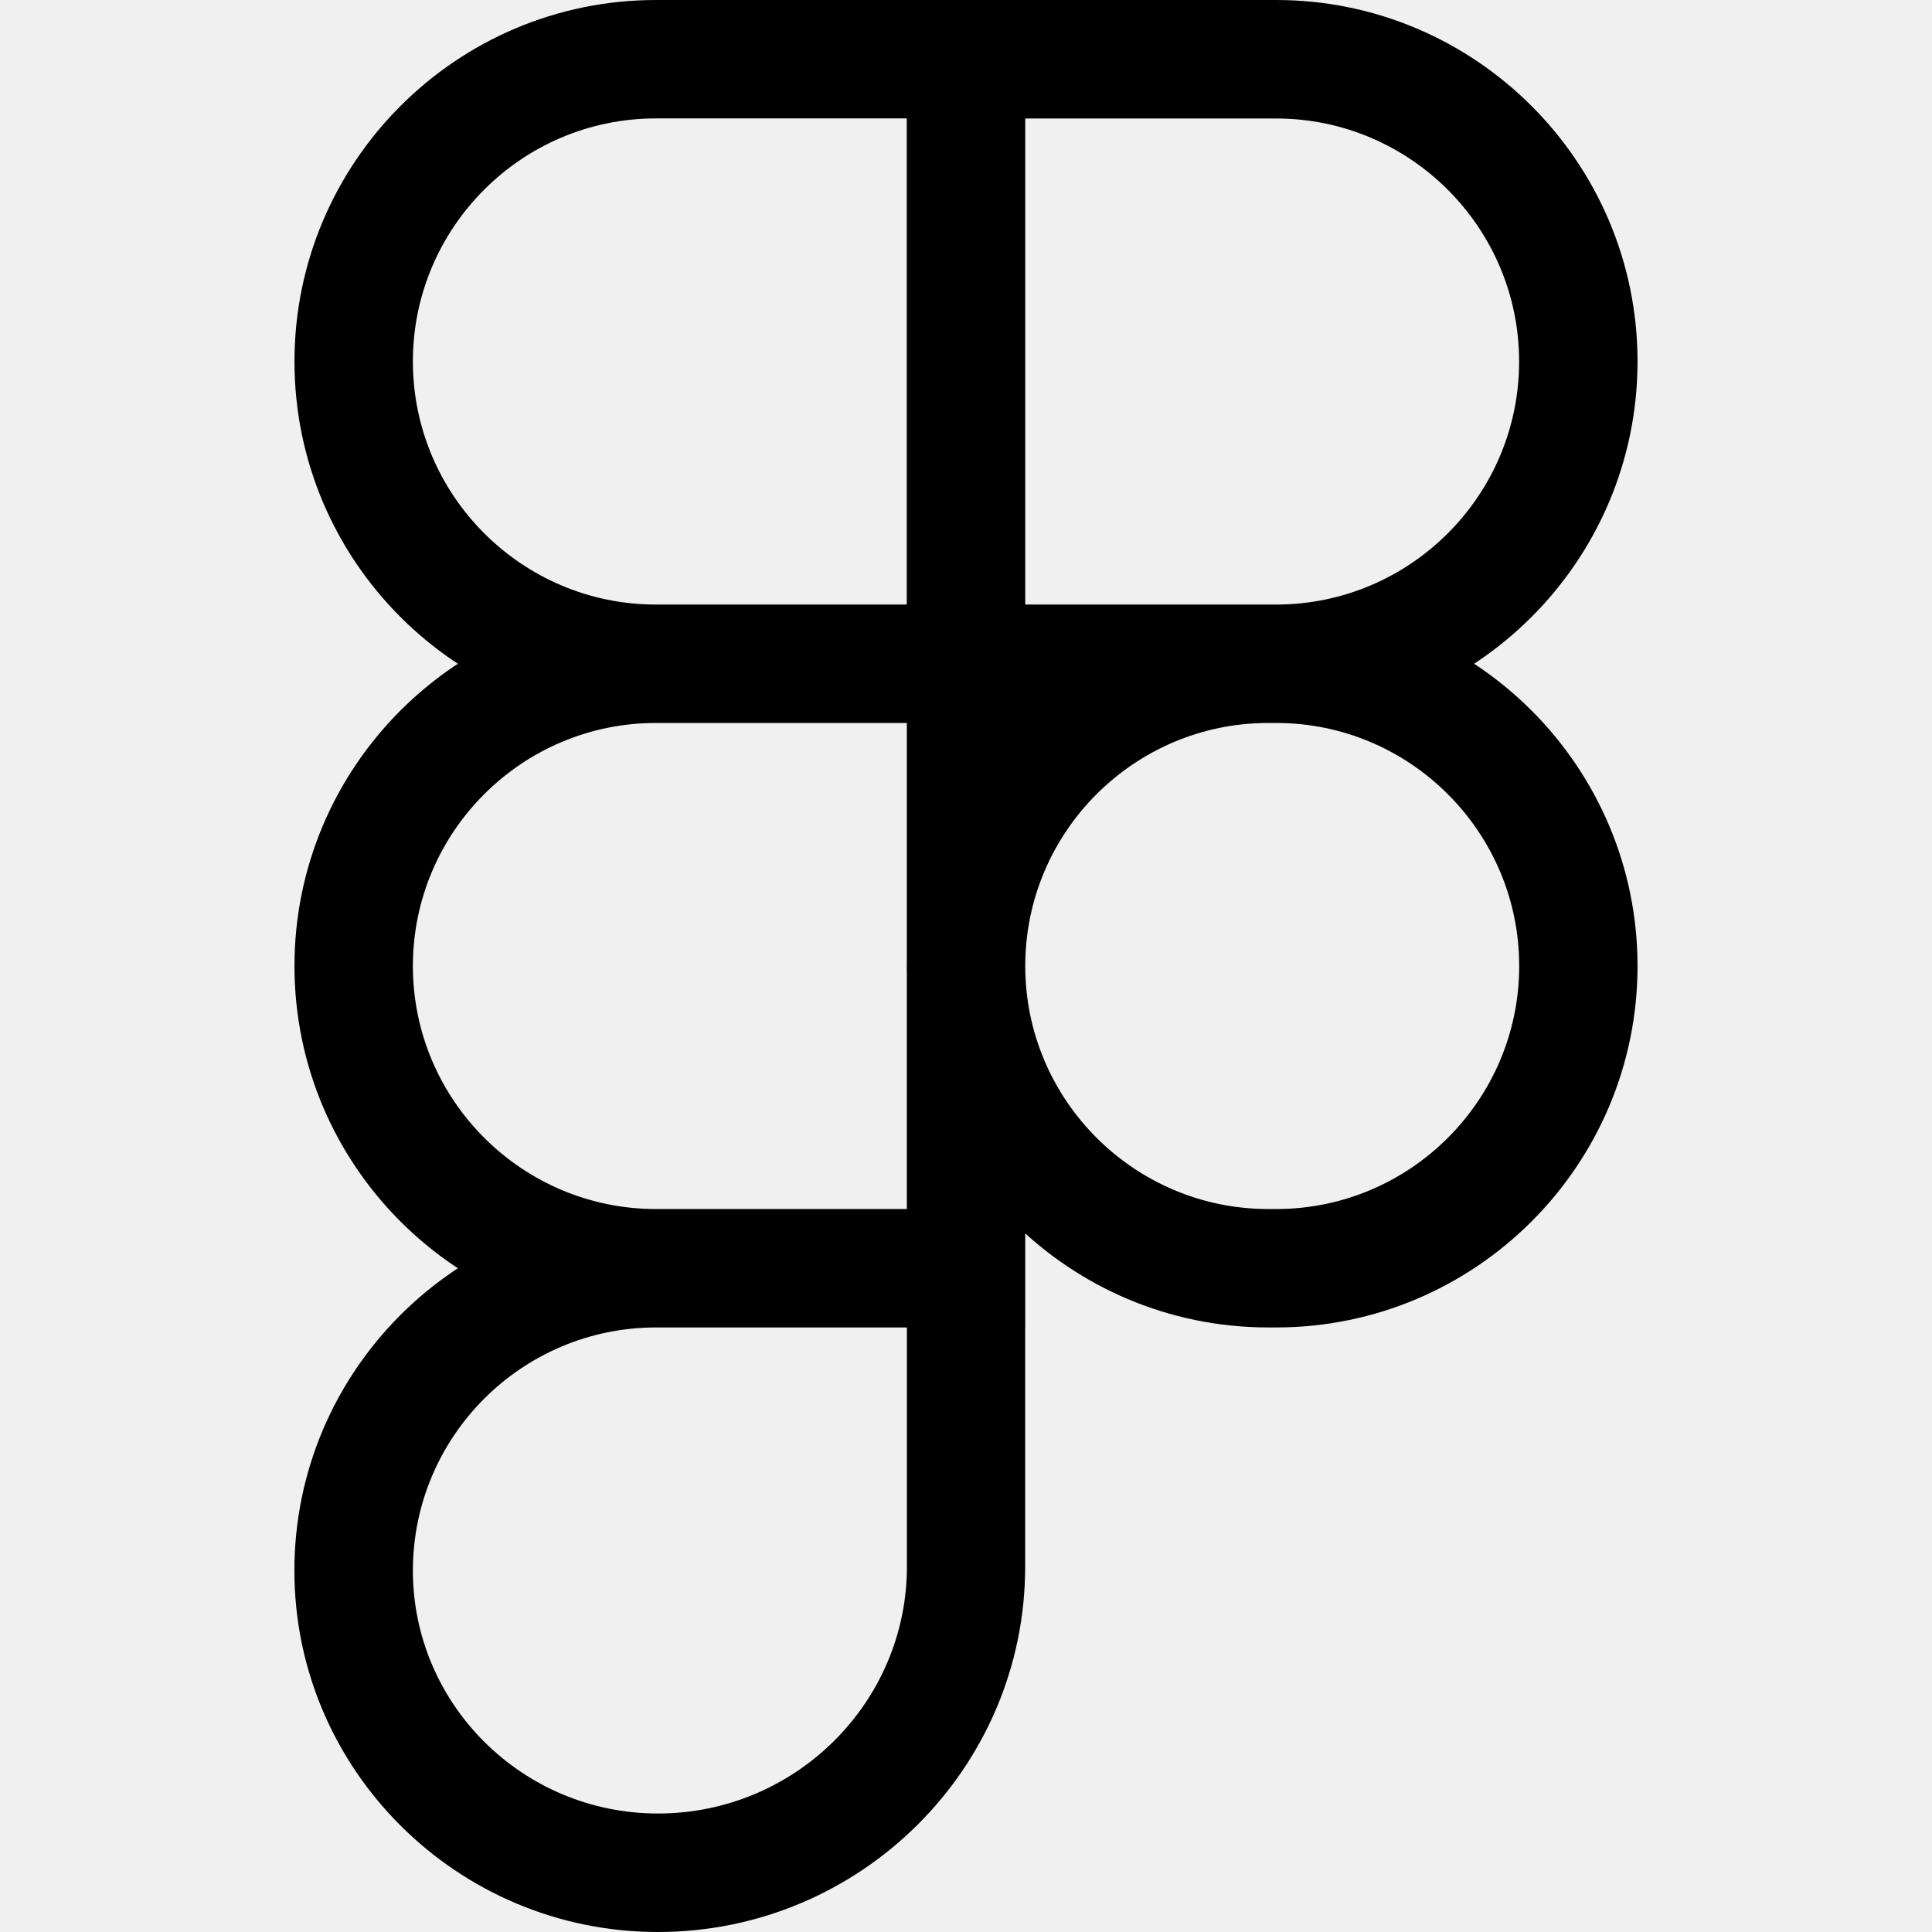
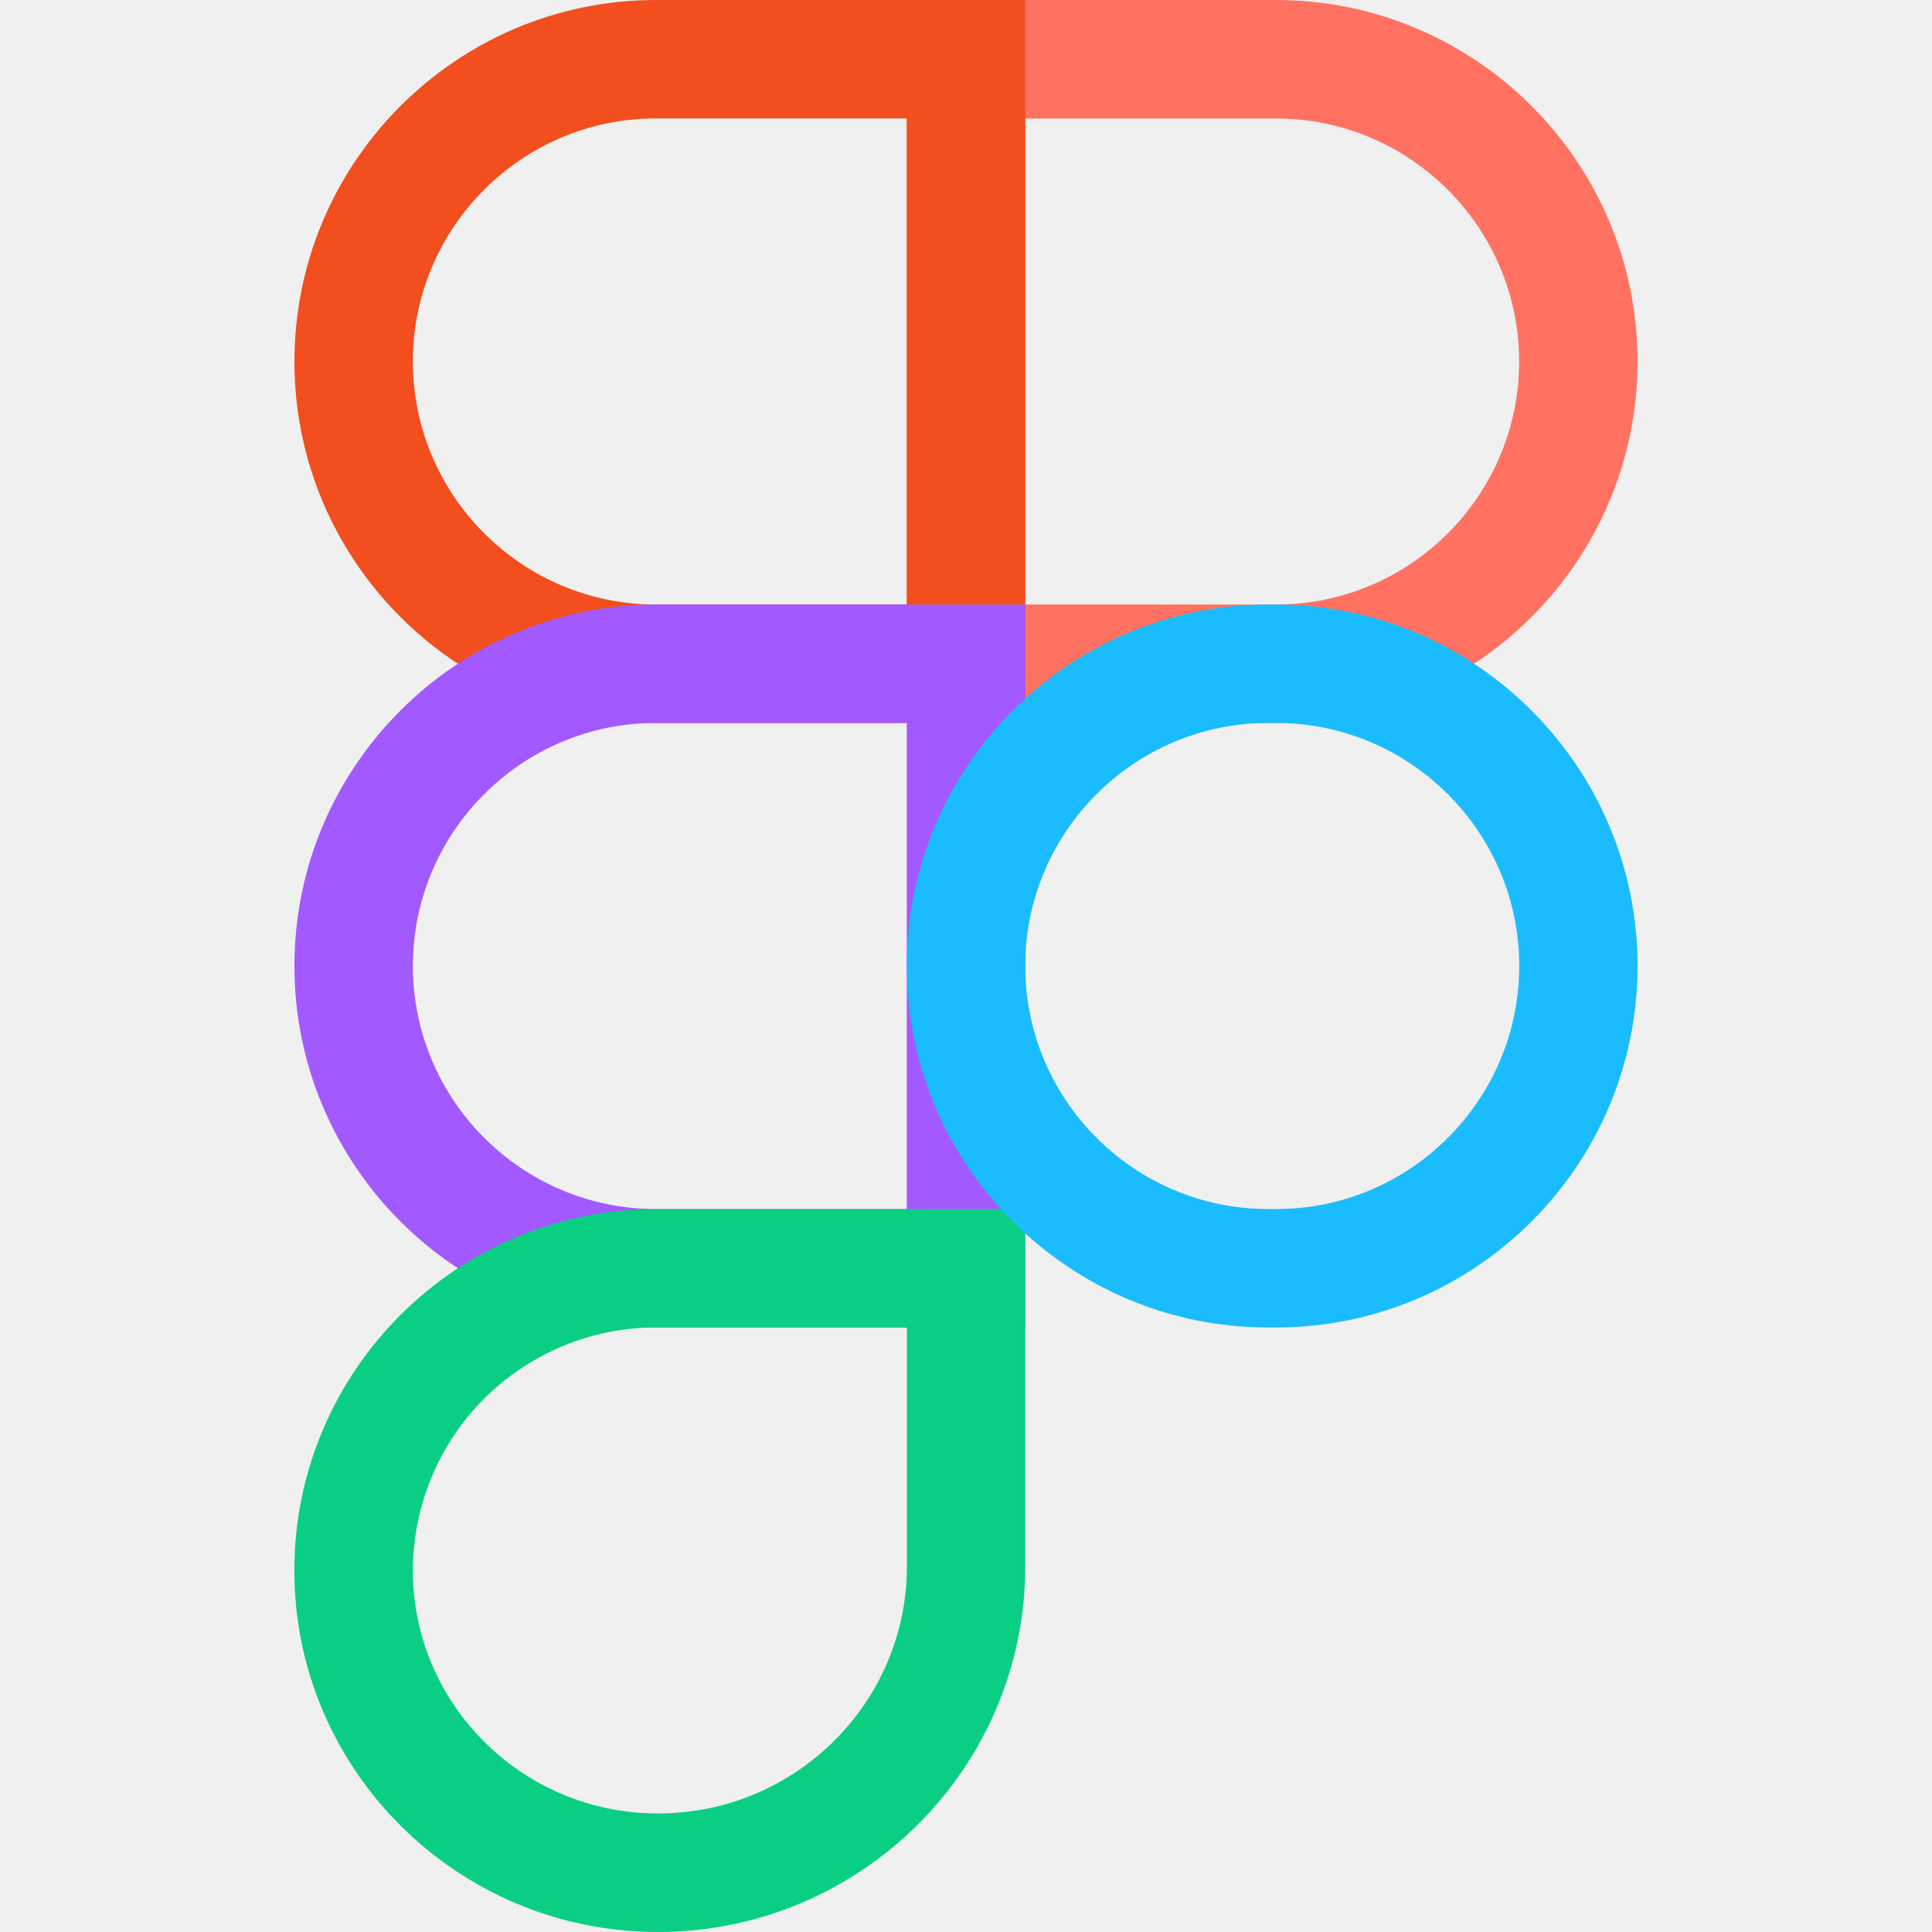
- <svg xmlns="http://www.w3.org/2000/svg" role="img" viewBox="0 0 24 24">
-   <path d="M15.852 8.981h-4.588V0h4.588c2.476 0 4.49 2.014 4.49 4.49s-2.014 4.491-4.49 4.491zM12.735 7.51h3.117c1.665 0 3.019-1.355 3.019-3.019s-1.355-3.019-3.019-3.019h-3.117V7.51zm0 1.471H8.148c-2.476 0-4.49-2.014-4.49-4.49S5.672 0 8.148 0h4.588v8.981zm-4.587-7.51c-1.665 0-3.019 1.355-3.019 3.019s1.354 3.02 3.019 3.02h3.117V1.471H8.148zm4.587 15.019H8.148c-2.476 0-4.49-2.014-4.49-4.49s2.014-4.49 4.49-4.49h4.588v8.98zM8.148 8.981c-1.665 0-3.019 1.355-3.019 3.019s1.355 3.019 3.019 3.019h3.117V8.981H8.148zM8.172 24c-2.489 0-4.515-2.014-4.515-4.49s2.014-4.49 4.49-4.49h4.588v4.441c0 2.503-2.047 4.539-4.563 4.539zm-.024-7.51a3.023 3.023 0 0 0-3.019 3.019c0 1.665 1.365 3.019 3.044 3.019 1.705 0 3.093-1.376 3.093-3.068v-2.97H8.148zm7.704 0h-.098c-2.476 0-4.49-2.014-4.49-4.49s2.014-4.49 4.49-4.49h.098c2.476 0 4.49 2.014 4.49 4.49s-2.014 4.49-4.49 4.49zm-.097-7.509c-1.665 0-3.019 1.355-3.019 3.019s1.355 3.019 3.019 3.019h.098c1.665 0 3.019-1.355 3.019-3.019s-1.355-3.019-3.019-3.019h-.098z" />
+ <svg xmlns="http://www.w3.org/2000/svg" preserveAspectRatio="none" overflow="visible" style="display: block;" width="20" height="20" viewBox="0 0 20 20" fill="none">
+   <g id="Image" clip-path="url(#clip0_0_13)">
+     <g id="Vector">
+       <path d="M13.21 7.484H9.387V2.38419e-07H13.21C15.273 2.38419e-07 16.952 1.678 16.952 3.742C16.952 5.805 15.273 7.484 13.21 7.484ZM10.613 6.258H13.21C14.598 6.258 15.726 5.129 15.726 3.743C15.726 2.356 14.597 1.227 13.21 1.227H10.613V6.258Z" fill="#FF7262" />
+       <path d="M10.613 7.484H6.79C4.727 7.484 3.048 5.806 3.048 3.743C3.048 1.679 4.727 2.38419e-07 6.79 2.38419e-07H10.613V7.484H10.613ZM6.79 1.226C5.402 1.226 4.274 2.355 4.274 3.742C4.274 5.128 5.402 6.258 6.79 6.258H9.387V1.226H6.79Z" fill="#F24E1E" />
+       <path d="M10.613 13.742H6.79C4.727 13.742 3.048 12.063 3.048 10C3.048 7.937 4.727 6.258 6.79 6.258H10.613V13.742H10.613ZM6.79 7.484C5.402 7.484 4.274 8.613 4.274 10C4.274 11.387 5.403 12.516 6.79 12.516H9.387V7.484H6.79Z" fill="#A259FF" />
+       <path d="M6.81 20C4.736 20 3.047 18.322 3.047 16.258C3.047 14.195 4.726 12.517 6.789 12.517H10.613V16.218C10.613 18.303 8.907 20 6.81 20ZM6.79 13.742C6.123 13.742 5.484 14.008 5.012 14.479C4.54 14.951 4.275 15.591 4.274 16.258C4.274 17.645 5.412 18.773 6.811 18.773C8.232 18.773 9.388 17.627 9.388 16.217V13.742H6.79Z" fill="#0ACF83" />
+       <path d="M13.21 13.742H13.128C11.065 13.742 9.387 12.063 9.387 10C9.387 7.937 11.065 6.258 13.128 6.258H13.21C15.273 6.258 16.952 7.937 16.952 10C16.952 12.063 15.273 13.742 13.21 13.742ZM13.129 7.484C11.742 7.484 10.613 8.613 10.613 10C10.613 11.387 11.742 12.516 13.129 12.516H13.211C14.598 12.516 15.727 11.387 15.727 10C15.727 8.613 14.597 7.484 13.21 7.484H13.129Z" fill="#1ABCFE" />
+     </g>
+   </g>
+   <defs>
+     <clipPath id="clip0_0_13">
+       <rect width="20" height="20" fill="white" />
+     </clipPath>
+   </defs>
</svg>
